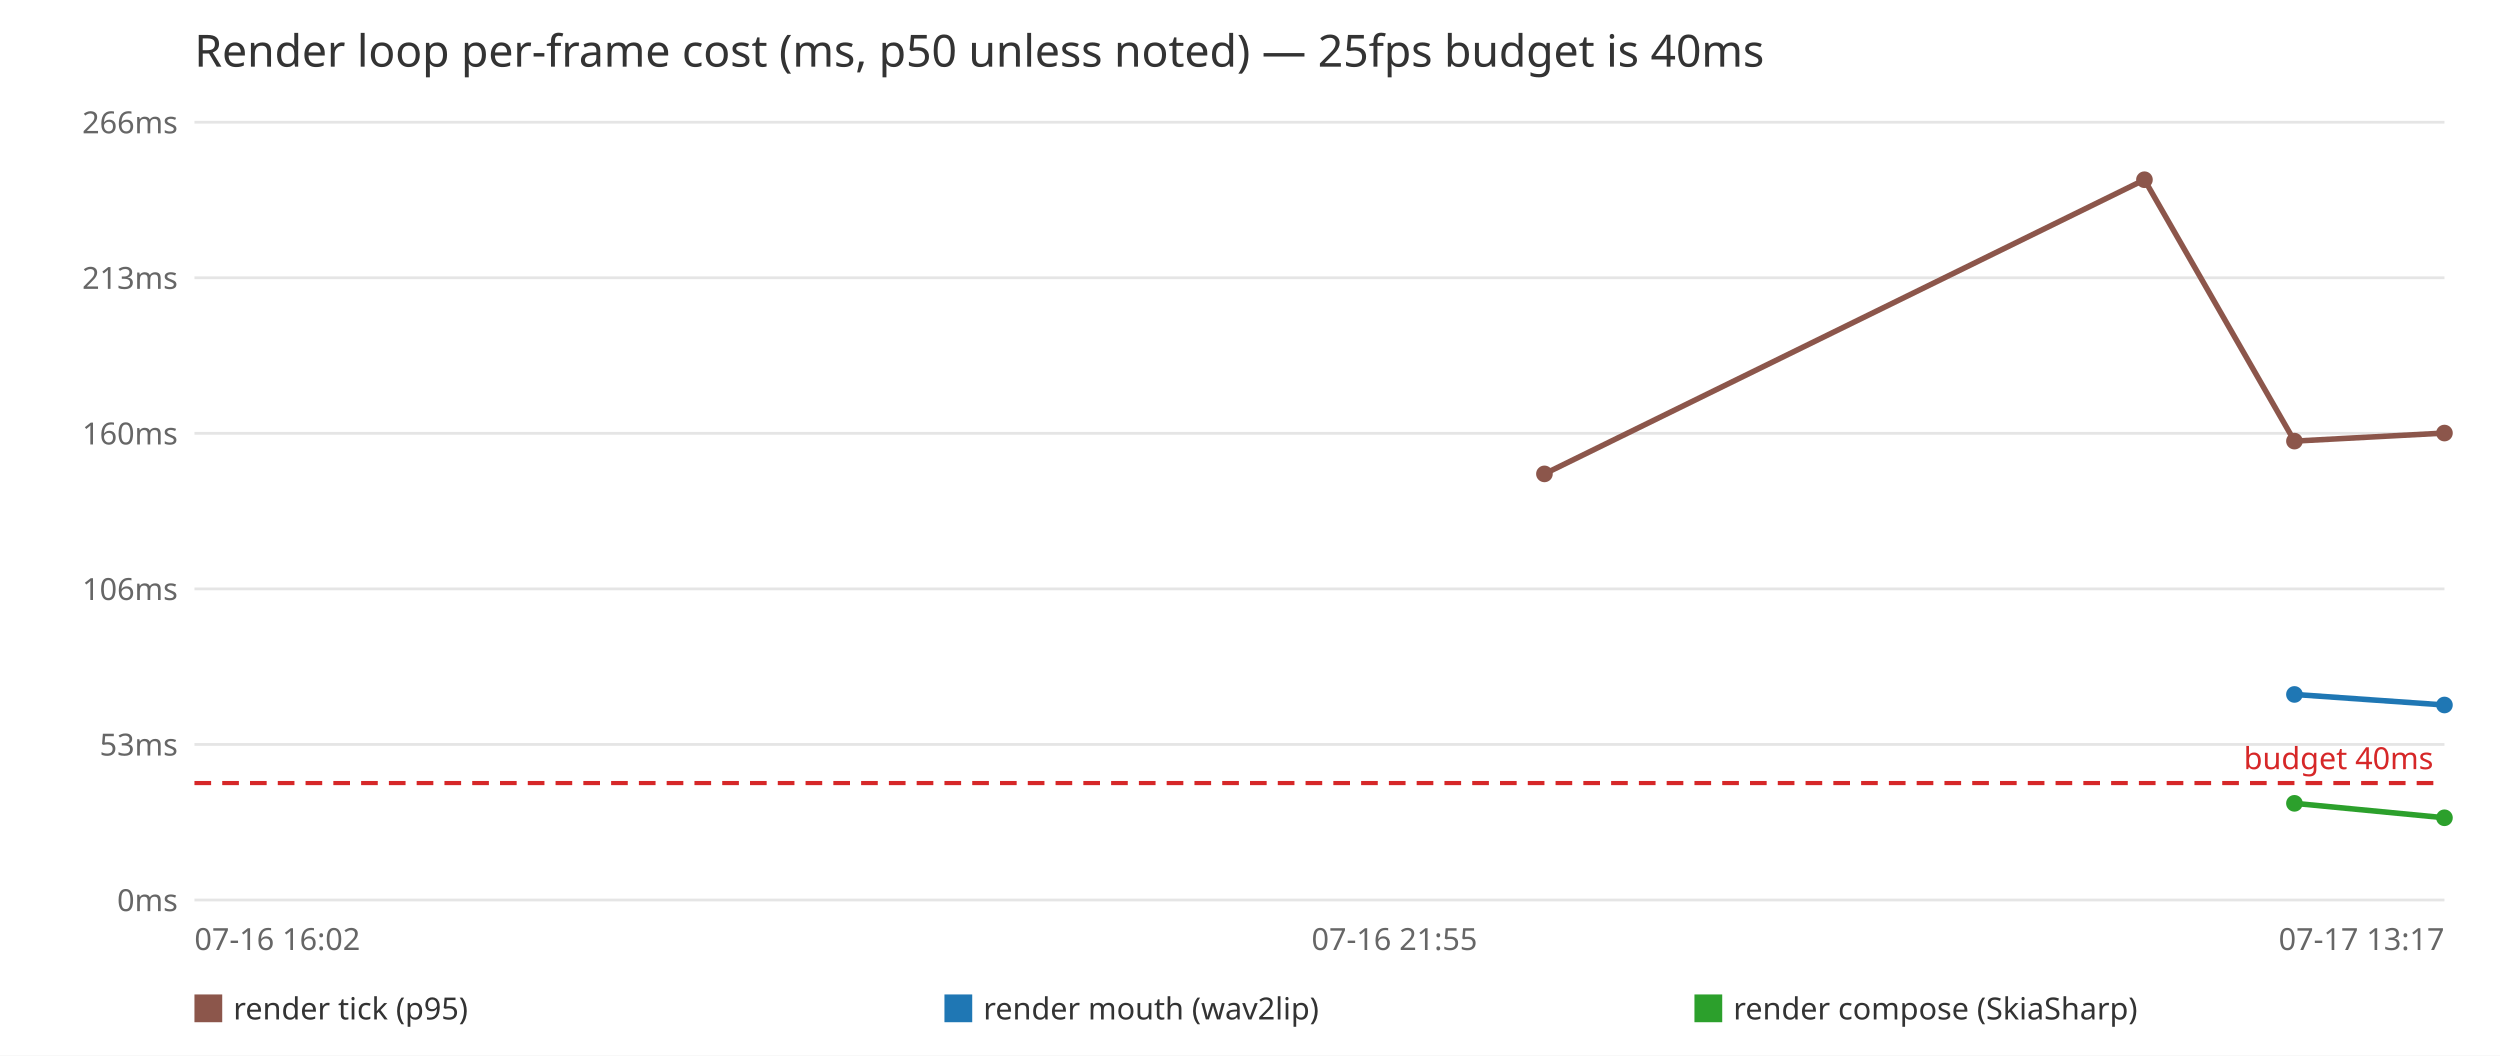
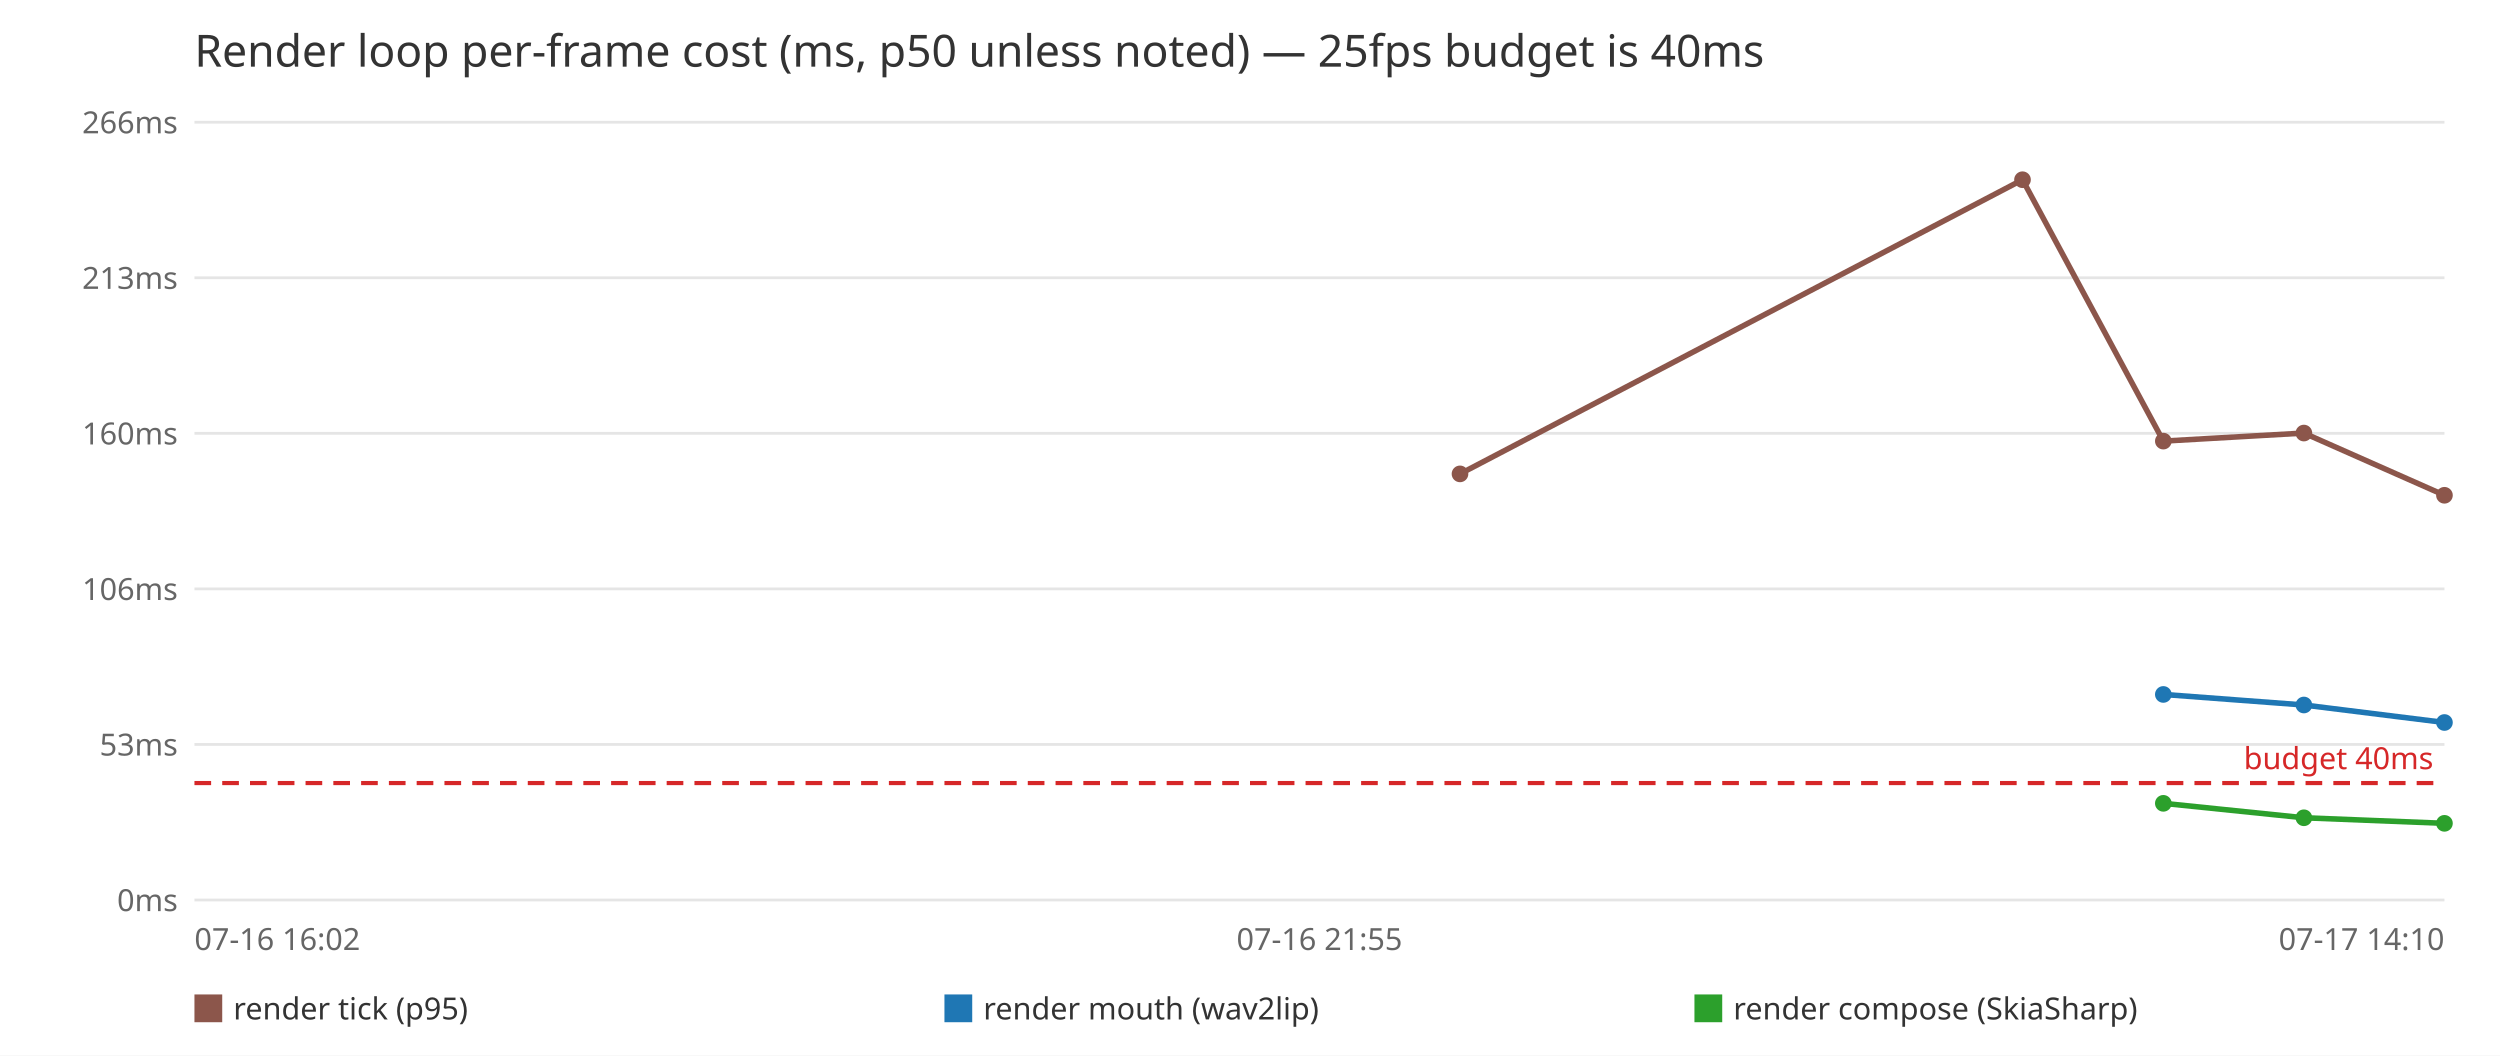
<svg xmlns="http://www.w3.org/2000/svg" width="900" height="380" viewBox="0 0 900 380" font-family="sans-serif">
  <rect width="900" height="380" fill="white" />
  <text x="70" y="24" font-size="16" fill="#333">Render loop per-frame cost (ms, p50 unless noted) — 25fps budget is 40ms</text>
  <line x1="70" y1="324.0" x2="880" y2="324.0" stroke="#e5e5e5" />
  <text x="64" y="328.0" font-size="11" fill="#666" text-anchor="end">0ms</text>
  <line x1="70" y1="268.0" x2="880" y2="268.0" stroke="#e5e5e5" />
  <text x="64" y="272.0" font-size="11" fill="#666" text-anchor="end">53ms</text>
  <line x1="70" y1="212.0" x2="880" y2="212.0" stroke="#e5e5e5" />
  <text x="64" y="216.0" font-size="11" fill="#666" text-anchor="end">106ms</text>
  <line x1="70" y1="156.0" x2="880" y2="156.0" stroke="#e5e5e5" />
  <text x="64" y="160.0" font-size="11" fill="#666" text-anchor="end">160ms</text>
  <line x1="70" y1="100.0" x2="880" y2="100.0" stroke="#e5e5e5" />
  <text x="64" y="104.0" font-size="11" fill="#666" text-anchor="end">213ms</text>
  <line x1="70" y1="44.0" x2="880" y2="44.0" stroke="#e5e5e5" />
  <text x="64" y="48.0" font-size="11" fill="#666" text-anchor="end">266ms</text>
  <line x1="70" y1="281.9" x2="880" y2="281.9" stroke="#d62728" stroke-width="1.5" stroke-dasharray="6,4" />
  <text x="876" y="276.9" font-size="11" fill="#d62728" text-anchor="end">budget 40ms</text>
  <text x="70.0" y="342" font-size="11" fill="#666" text-anchor="start">07-16 16:02</text>
-   <text x="502.0" y="342" font-size="11" fill="#666" text-anchor="middle">07-16 21:55</text>
-   <text x="880.0" y="342" font-size="11" fill="#666" text-anchor="end">07-17 13:17</text>
-   <polyline points="556.0,170.6 772.0,64.7 826.0,158.8 880.0,155.9" fill="none" stroke="#8c564b" stroke-width="2" />
-   <circle cx="556.0" cy="170.6" r="3" fill="#8c564b" />
-   <circle cx="772.0" cy="64.7" r="3" fill="#8c564b" />
-   <circle cx="826.0" cy="158.8" r="3" fill="#8c564b" />
-   <circle cx="880.0" cy="155.9" r="3" fill="#8c564b" />
+   <text x="475.0" y="342" font-size="11" fill="#666" text-anchor="middle">07-16 21:55</text>
+   <text x="880.0" y="342" font-size="11" fill="#666" text-anchor="end">07-17 14:10</text>
+   <polyline points="525.6,170.6 728.1,64.7 778.8,158.8 829.4,155.9 880.0,178.3" fill="none" stroke="#8c564b" stroke-width="2" />
+   <circle cx="525.6" cy="170.6" r="3" fill="#8c564b" />
+   <circle cx="728.1" cy="64.7" r="3" fill="#8c564b" />
+   <circle cx="778.8" cy="158.8" r="3" fill="#8c564b" />
+   <circle cx="829.4" cy="155.9" r="3" fill="#8c564b" />
+   <circle cx="880.0" cy="178.3" r="3" fill="#8c564b" />
  <rect x="70.0" y="358" width="10" height="10" fill="#8c564b" />
  <text x="84.0" y="367" font-size="11" fill="#333">render tick (p95)</text>
-   <polyline points="826.0,250.0 880.0,253.8" fill="none" stroke="#1f77b4" stroke-width="2" />
-   <circle cx="826.0" cy="250.0" r="3" fill="#1f77b4" />
-   <circle cx="880.0" cy="253.8" r="3" fill="#1f77b4" />
+   <polyline points="778.8,250.0 829.4,253.8 880.0,260.1" fill="none" stroke="#1f77b4" stroke-width="2" />
+   <circle cx="778.8" cy="250.0" r="3" fill="#1f77b4" />
+   <circle cx="829.4" cy="253.8" r="3" fill="#1f77b4" />
+   <circle cx="880.0" cy="260.1" r="3" fill="#1f77b4" />
  <rect x="340.0" y="358" width="10" height="10" fill="#1f77b4" />
  <text x="354.0" y="367" font-size="11" fill="#333">render mouth (wav2lip)</text>
-   <polyline points="826.0,289.2 880.0,294.4" fill="none" stroke="#2ca02c" stroke-width="2" />
-   <circle cx="826.0" cy="289.2" r="3" fill="#2ca02c" />
-   <circle cx="880.0" cy="294.4" r="3" fill="#2ca02c" />
+   <polyline points="778.8,289.2 829.4,294.4 880.0,296.4" fill="none" stroke="#2ca02c" stroke-width="2" />
+   <circle cx="778.8" cy="289.2" r="3" fill="#2ca02c" />
+   <circle cx="829.4" cy="294.4" r="3" fill="#2ca02c" />
+   <circle cx="880.0" cy="296.4" r="3" fill="#2ca02c" />
  <rect x="610.0" y="358" width="10" height="10" fill="#2ca02c" />
  <text x="624.0" y="367" font-size="11" fill="#333">render compose (SkiaSharp)</text>
</svg>
